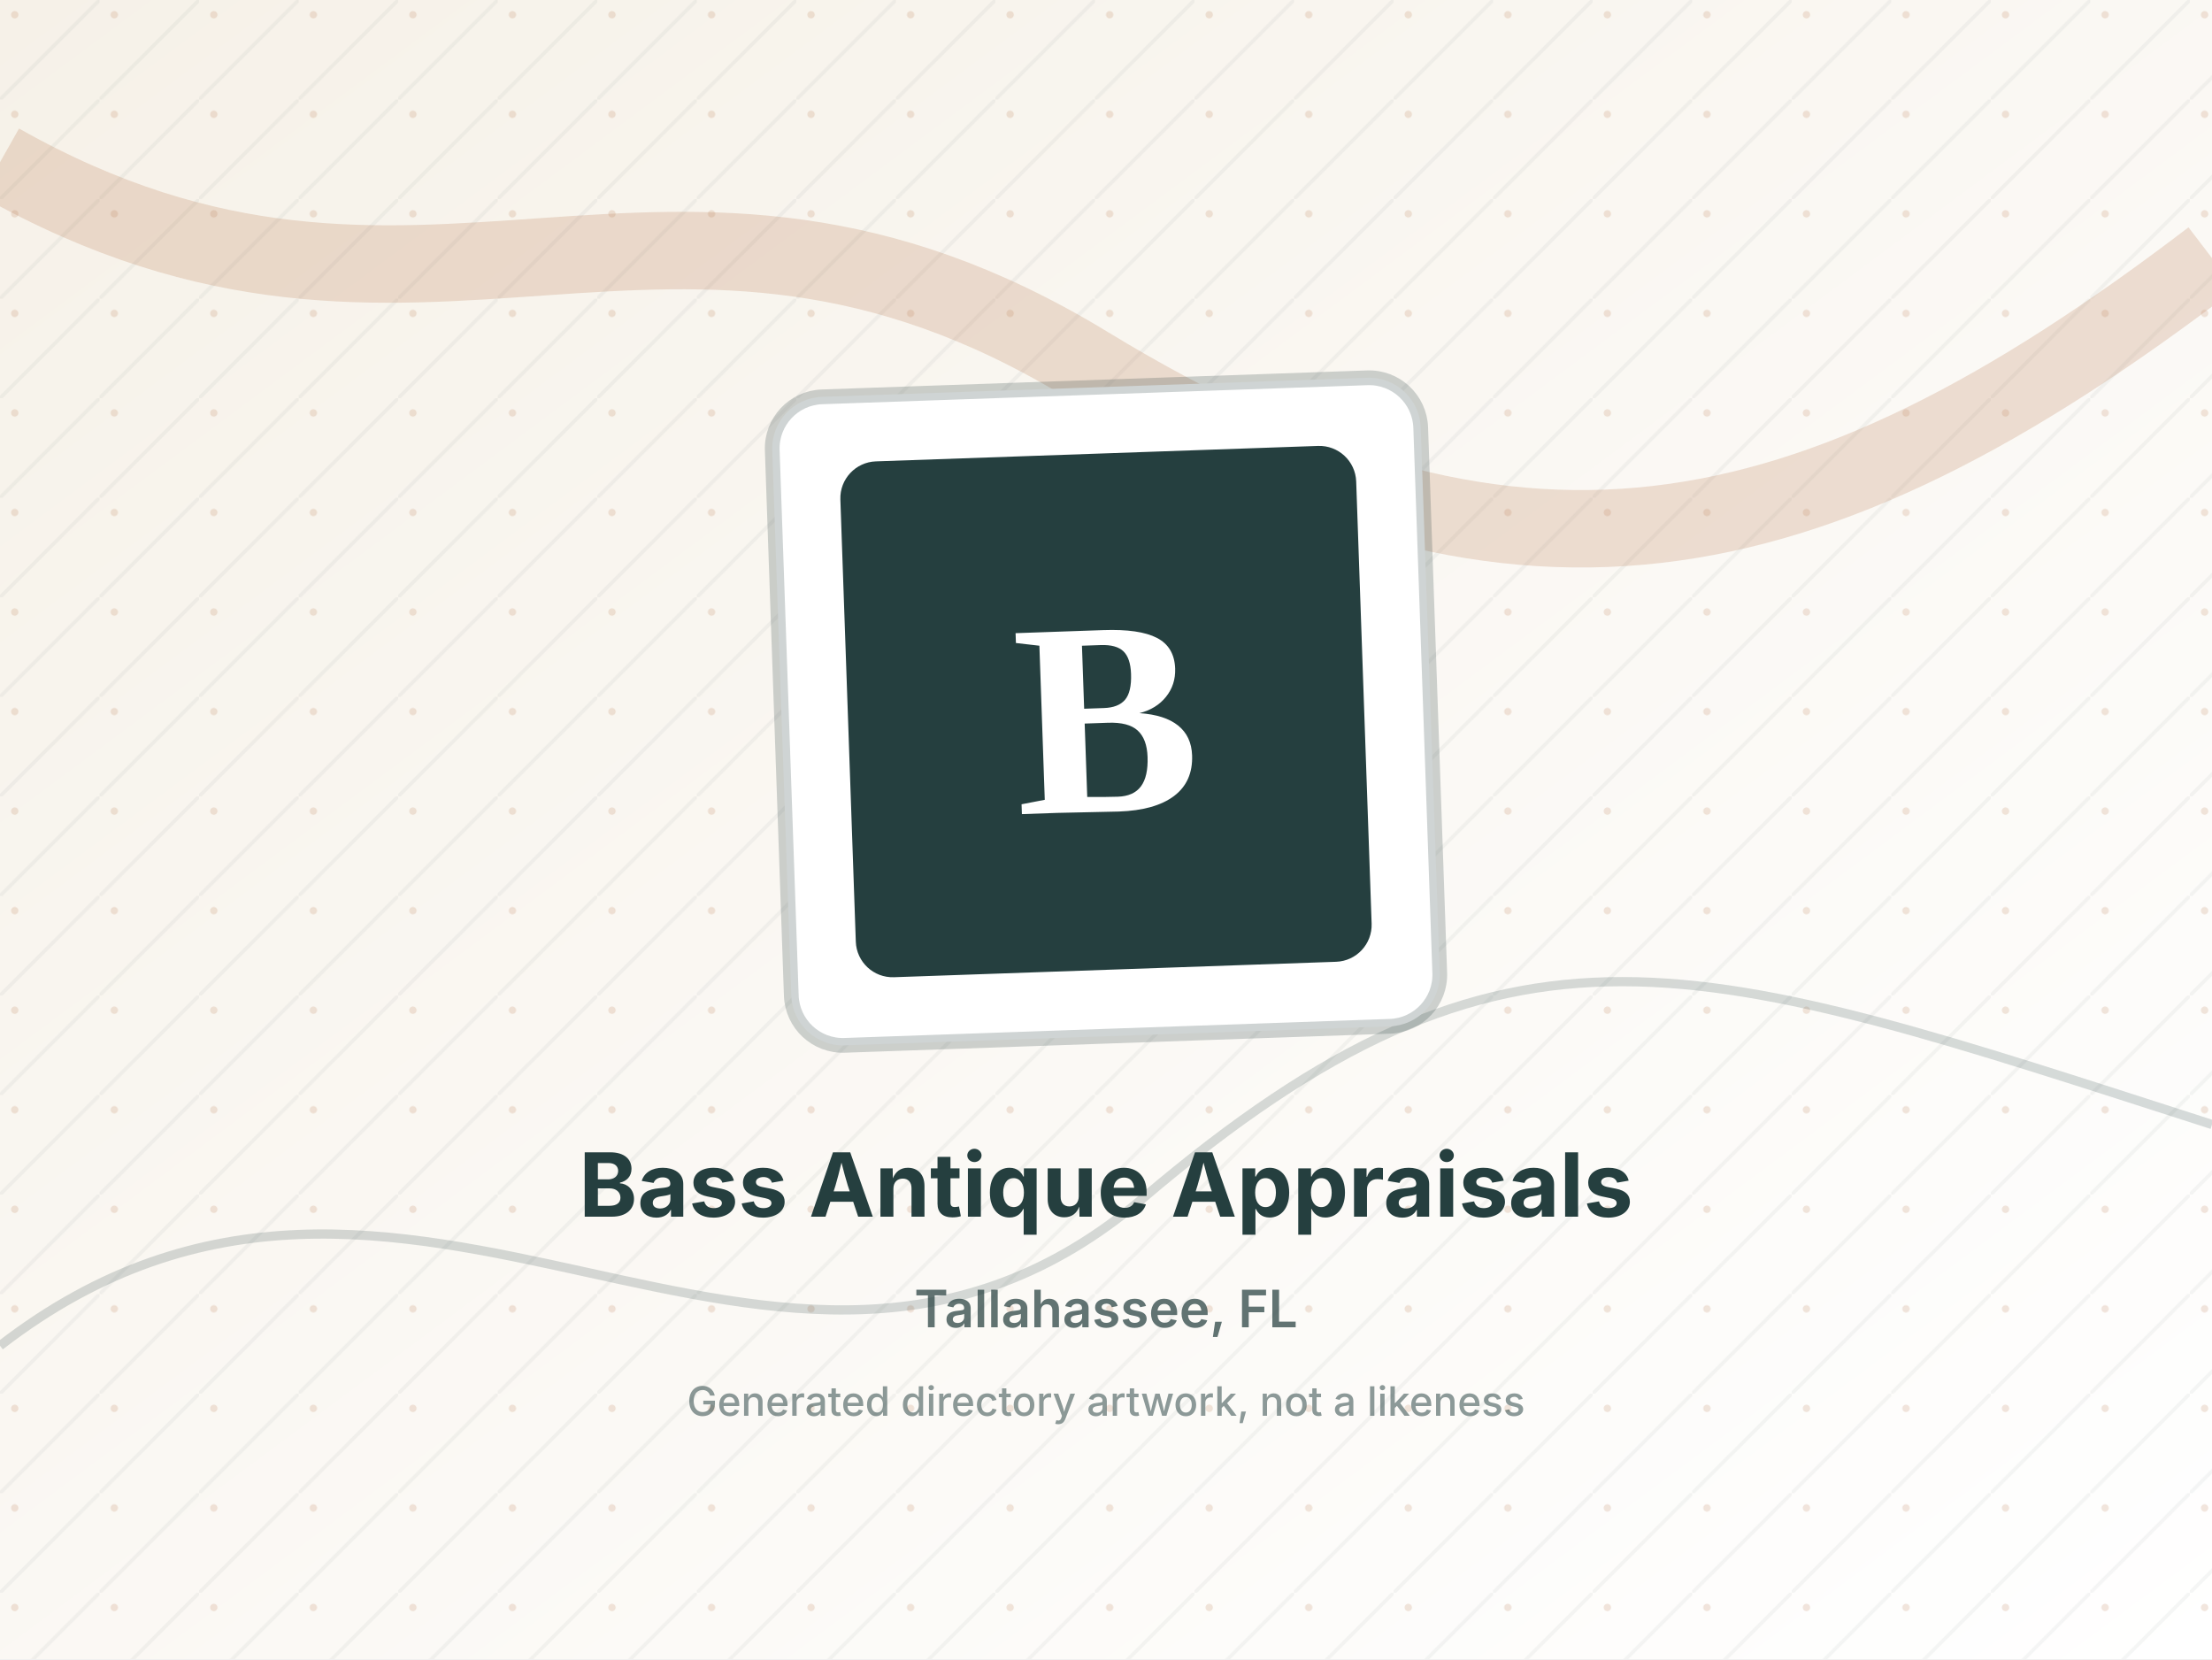
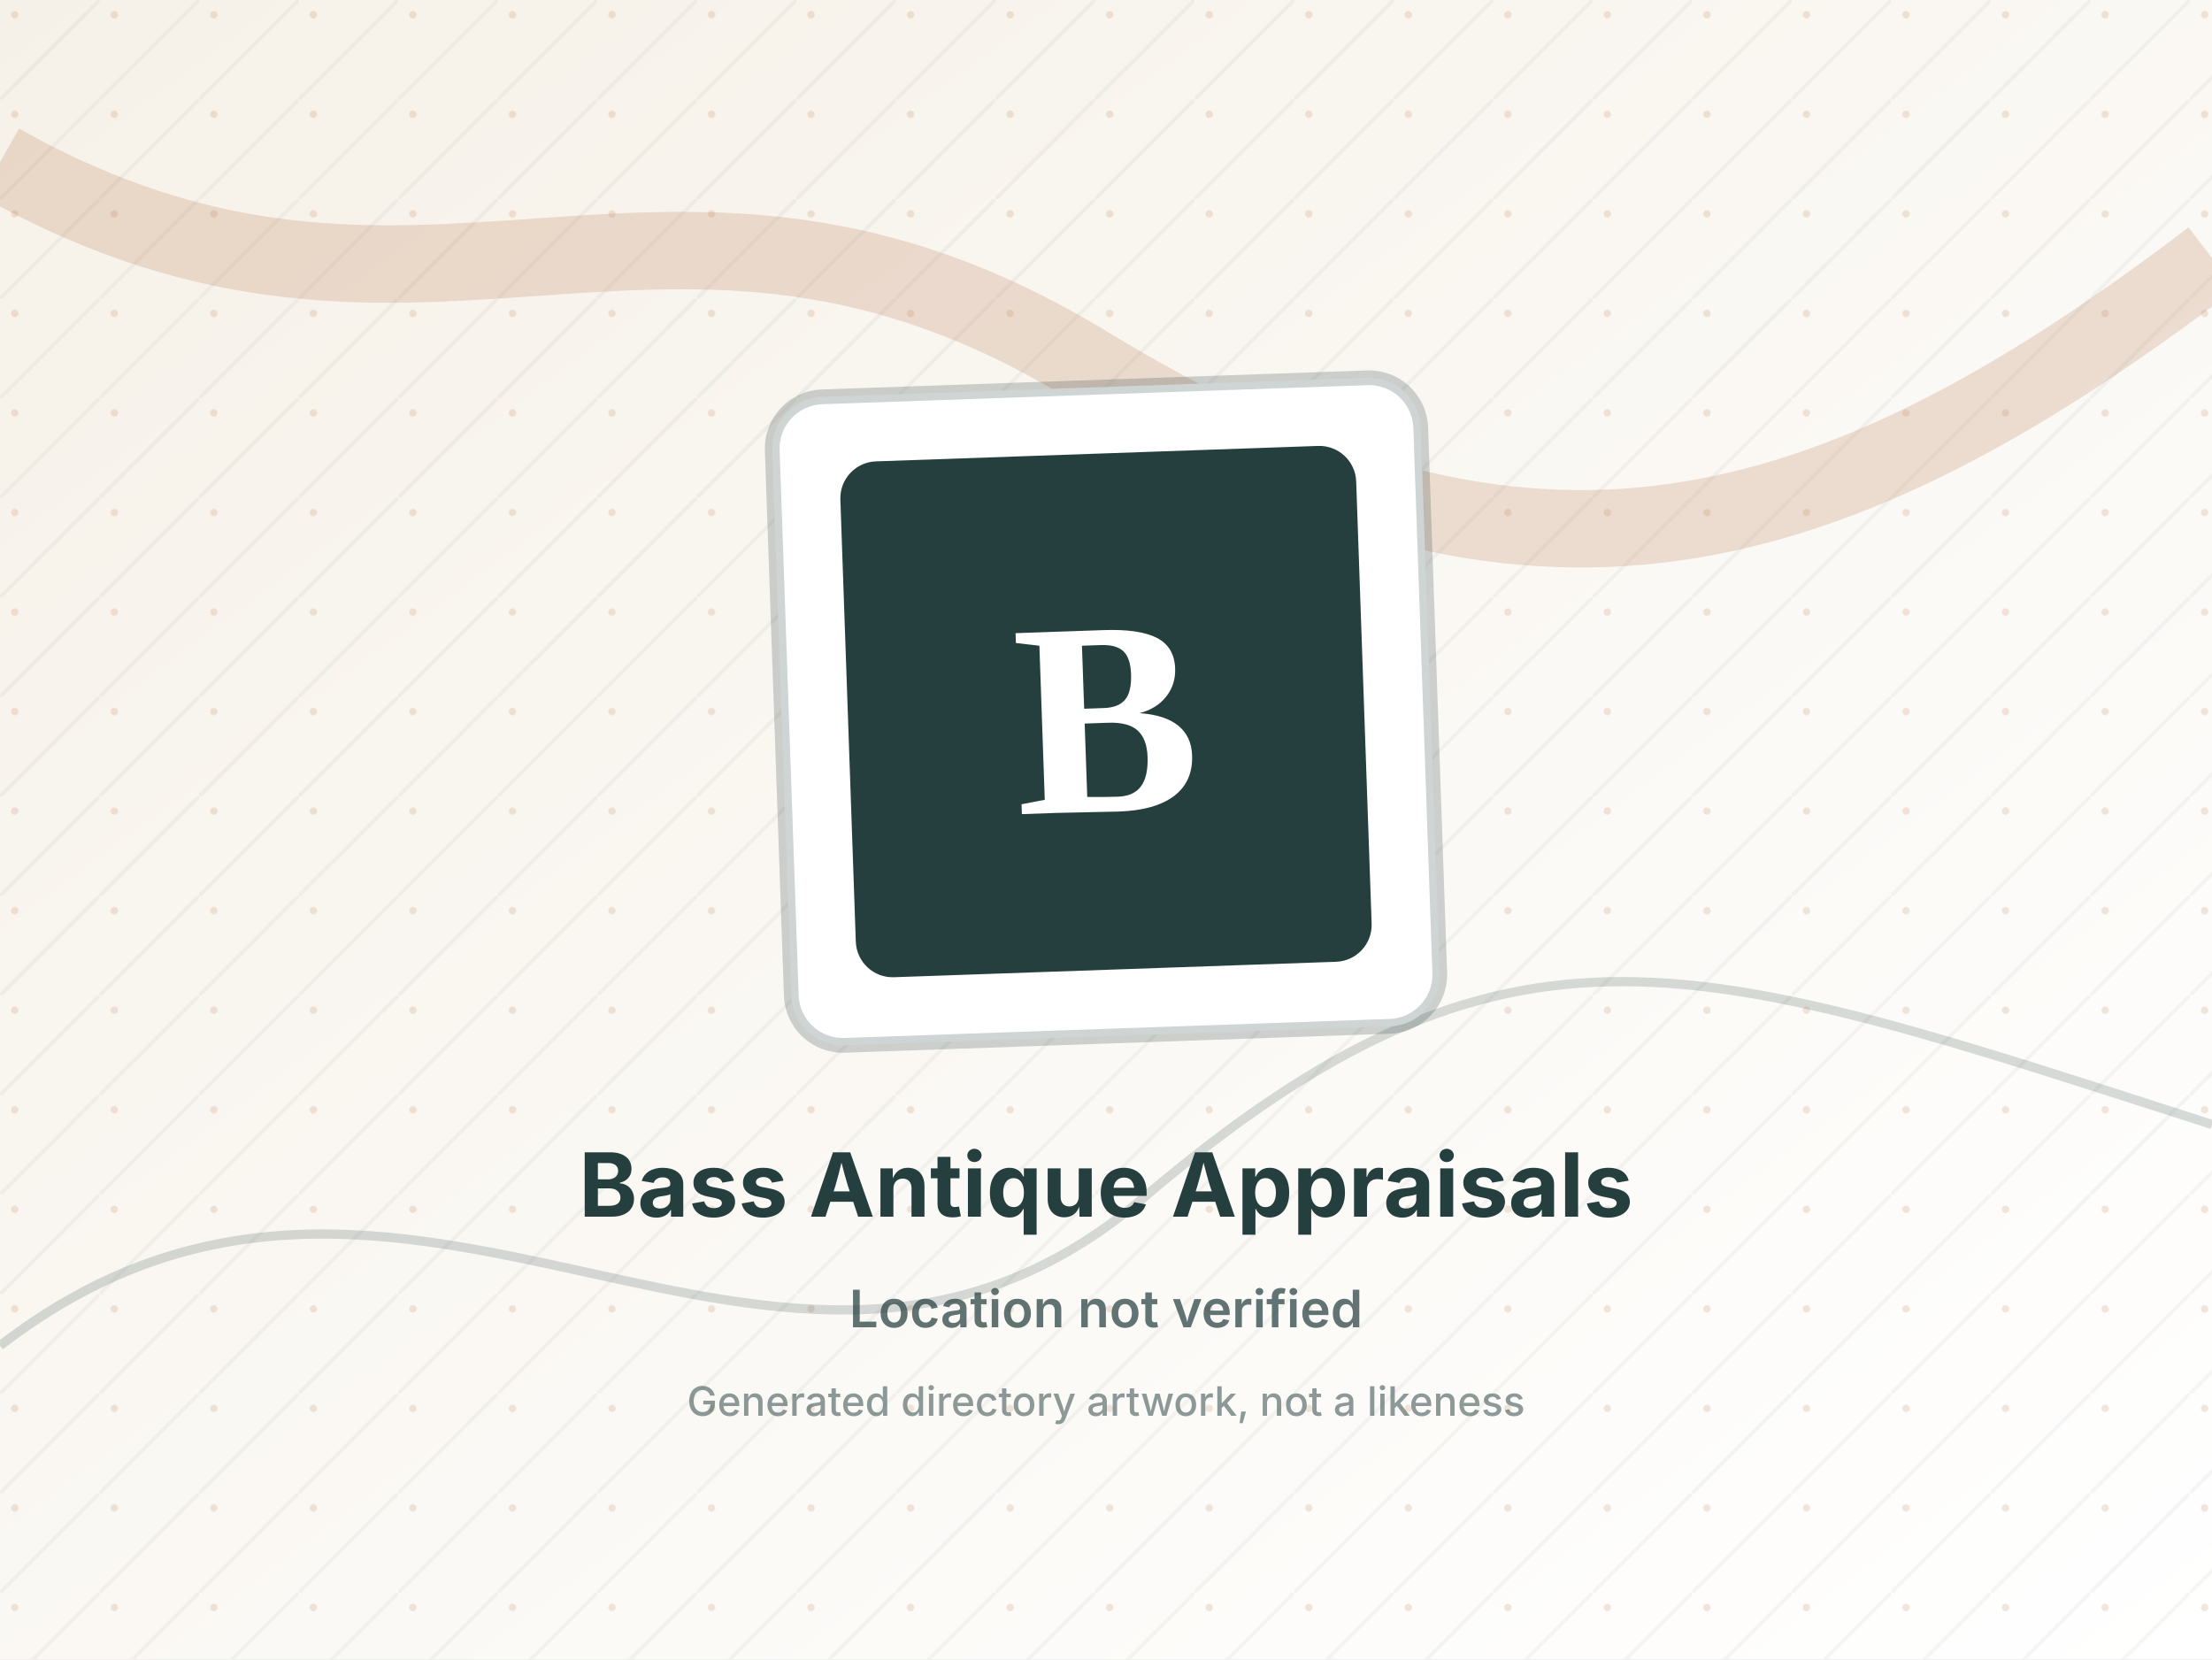
<svg xmlns="http://www.w3.org/2000/svg" viewBox="0 0 1200 900" role="img" aria-labelledby="title desc">
  <defs>
    <linearGradient id="paper" x1="0" y1="0" x2="1" y2="1">
      <stop offset="0" stop-color="#f6f1e8" />
      <stop offset="1" stop-color="#ffffff" />
    </linearGradient>
    <pattern id="ticks" width="54" height="54" patternUnits="userSpaceOnUse">
      <path d="M0 54 L54 0" stroke="#253f3f" stroke-opacity=".045" stroke-width="2" />
      <circle cx="8" cy="8" r="2" fill="#b8794d" fill-opacity=".18" />
    </pattern>
  </defs>
  <rect width="1200" height="900" fill="url(#paper)" />
  <rect width="1200" height="900" fill="url(#ticks)" />
  <path d="M0 88 C230 218, 360 58, 590 198 S980 308, 1200 140" fill="none" stroke="#b8794d" stroke-width="42" stroke-opacity=".22" />
  <path d="M0 730 C220 560, 420 820, 620 650 S920 520, 1200 610" fill="none" stroke="#253f3f" stroke-width="5" stroke-opacity=".18" />
  <g transform="translate(600 386) rotate(-2)">
    <rect x="-176" y="-176" width="352" height="352" rx="28" fill="#fff" stroke="#253f3f" stroke-opacity=".22" stroke-width="8" />
    <rect x="-140" y="-140" width="280" height="280" rx="20" fill="#253f3f" />
    <text x="0" y="54" text-anchor="middle" font-family="Georgia, 'Times New Roman', serif" font-size="150" font-weight="700" fill="#fff">B</text>
  </g>
  <g font-family="Inter, Arial, sans-serif" text-anchor="middle">
    <text x="600" y="660" font-size="48" font-weight="700" fill="#253f3f">Bass Antique Appraisals</text>
-     <text x="600" y="720" font-size="28" font-weight="600" fill="#253f3f" opacity=".72">Tallahassee, FL</text>
+     <text x="600" y="720" font-size="28" font-weight="600" fill="#253f3f" opacity=".72">Location not verified</text>
    <text x="600" y="768" font-size="22" font-weight="500" fill="#253f3f" opacity=".52">Generated directory artwork, not a likeness</text>
  </g>
</svg>
